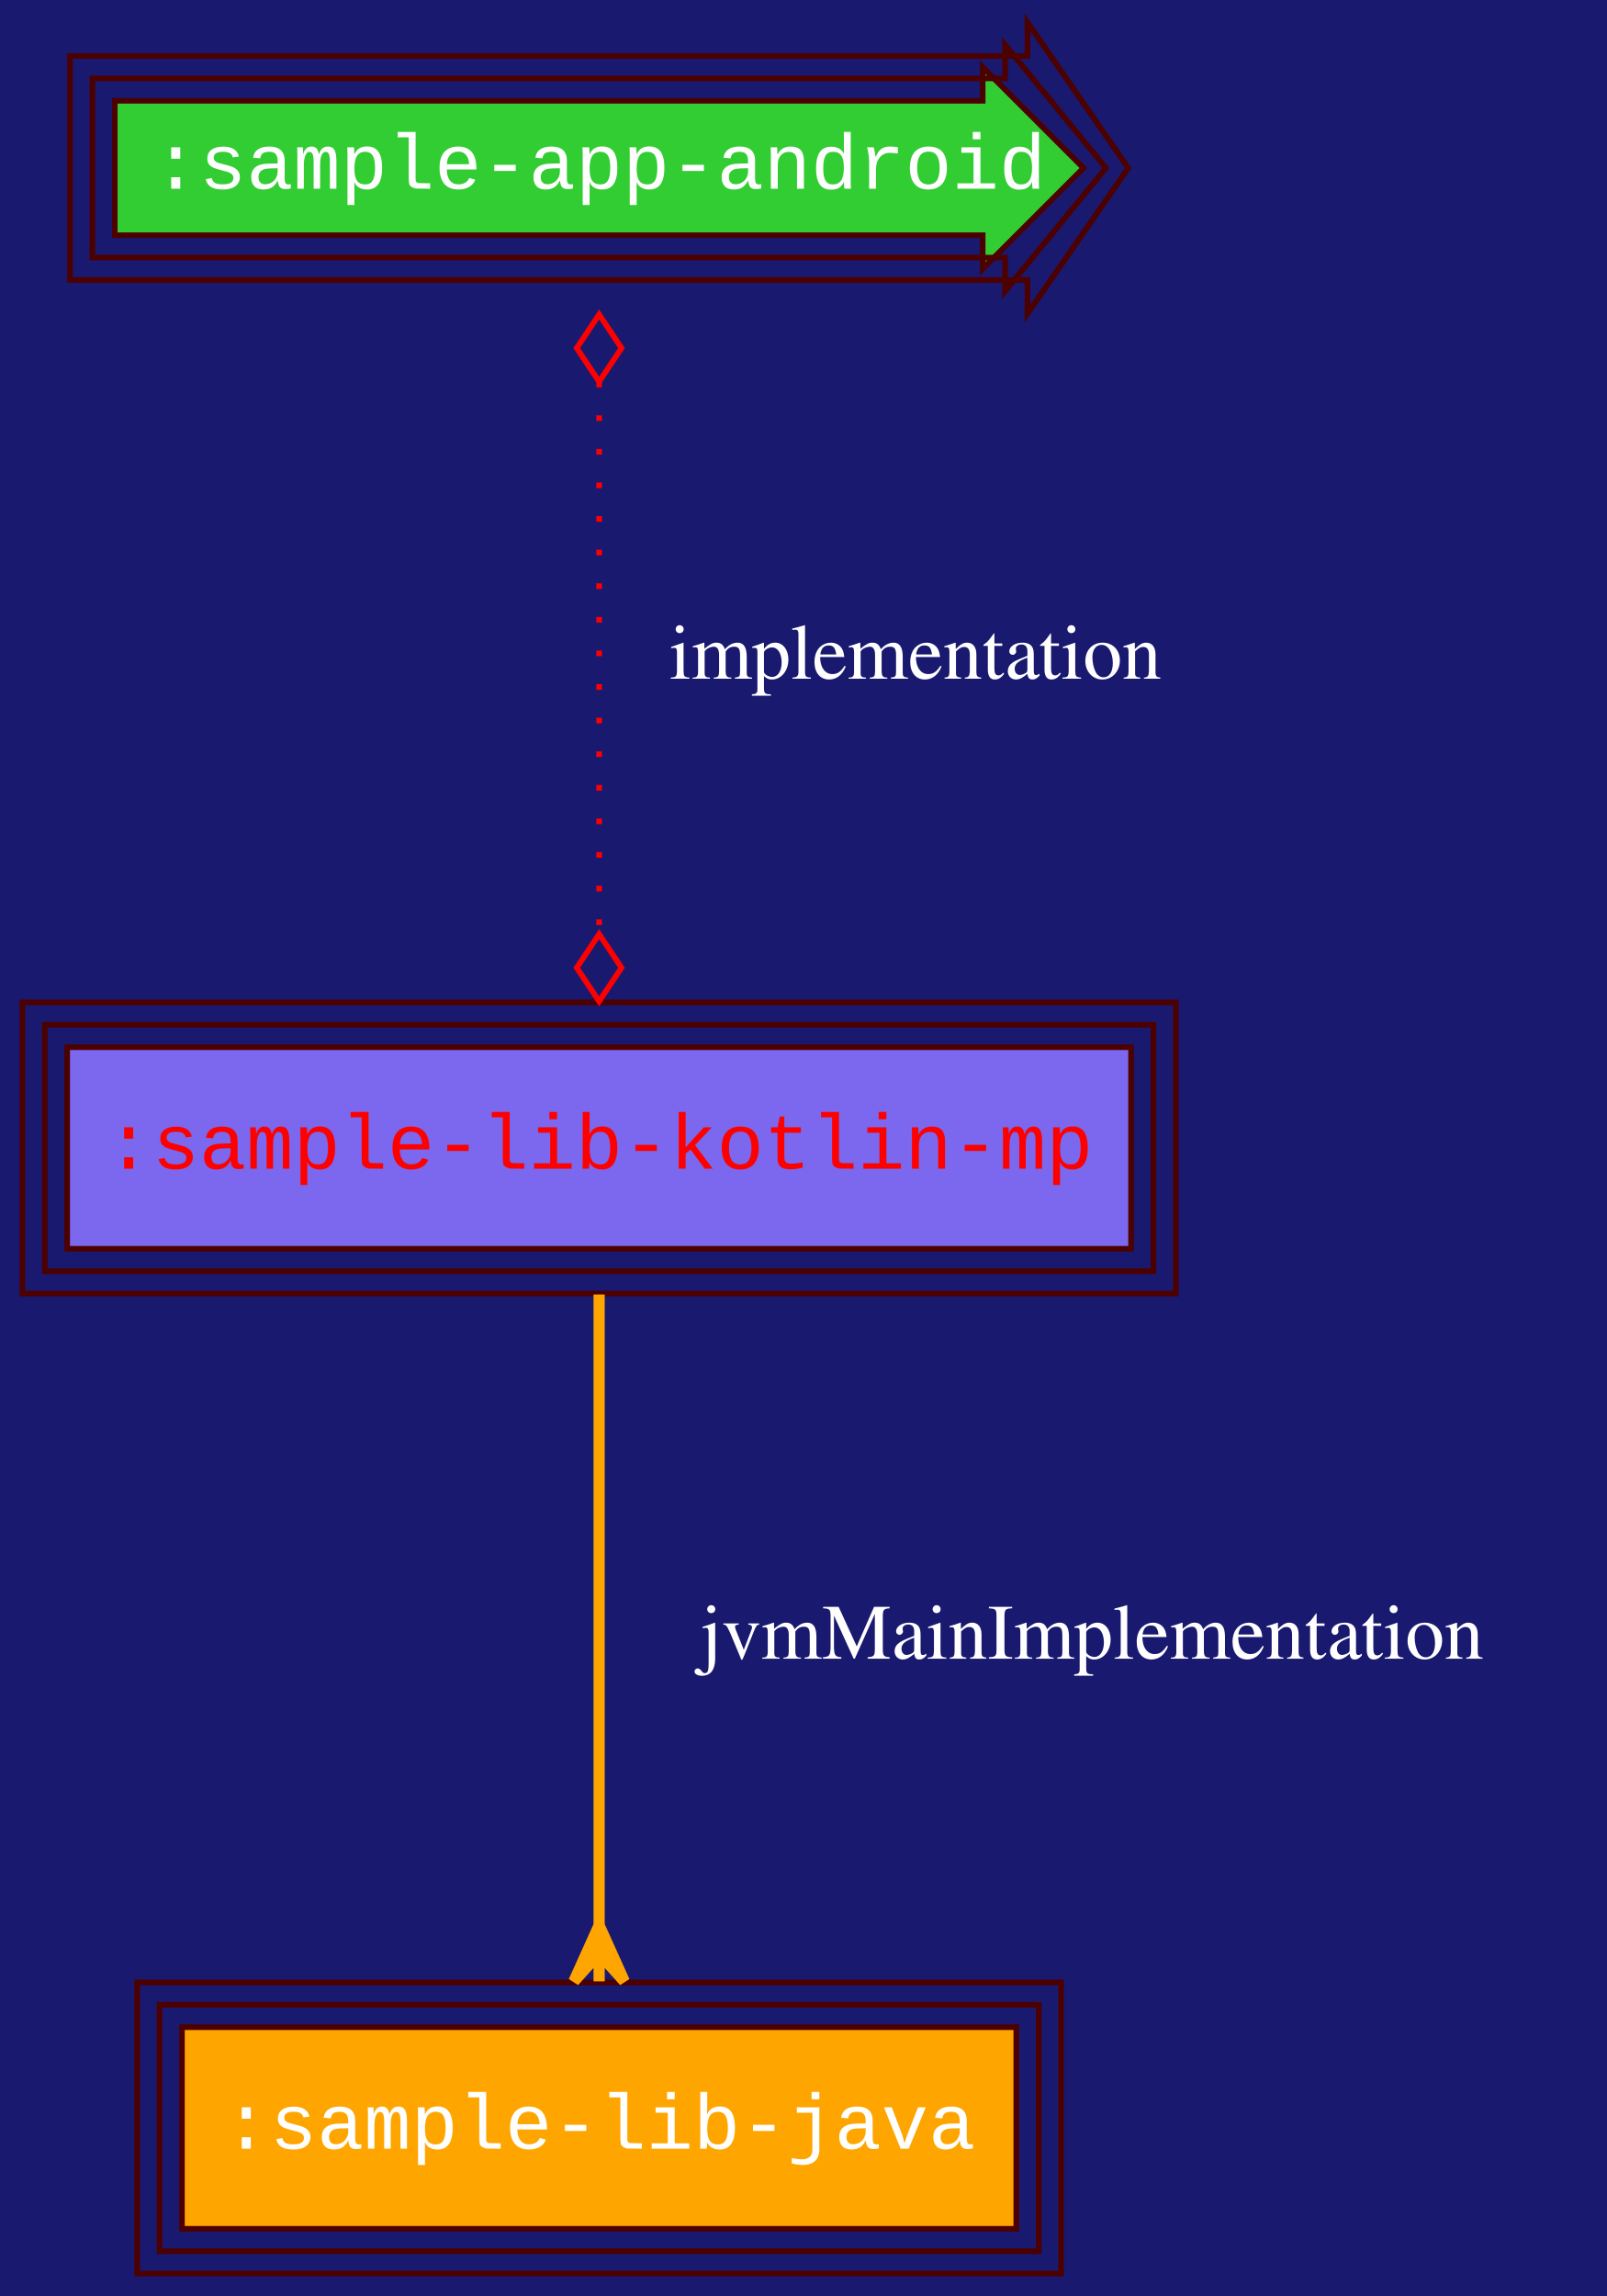
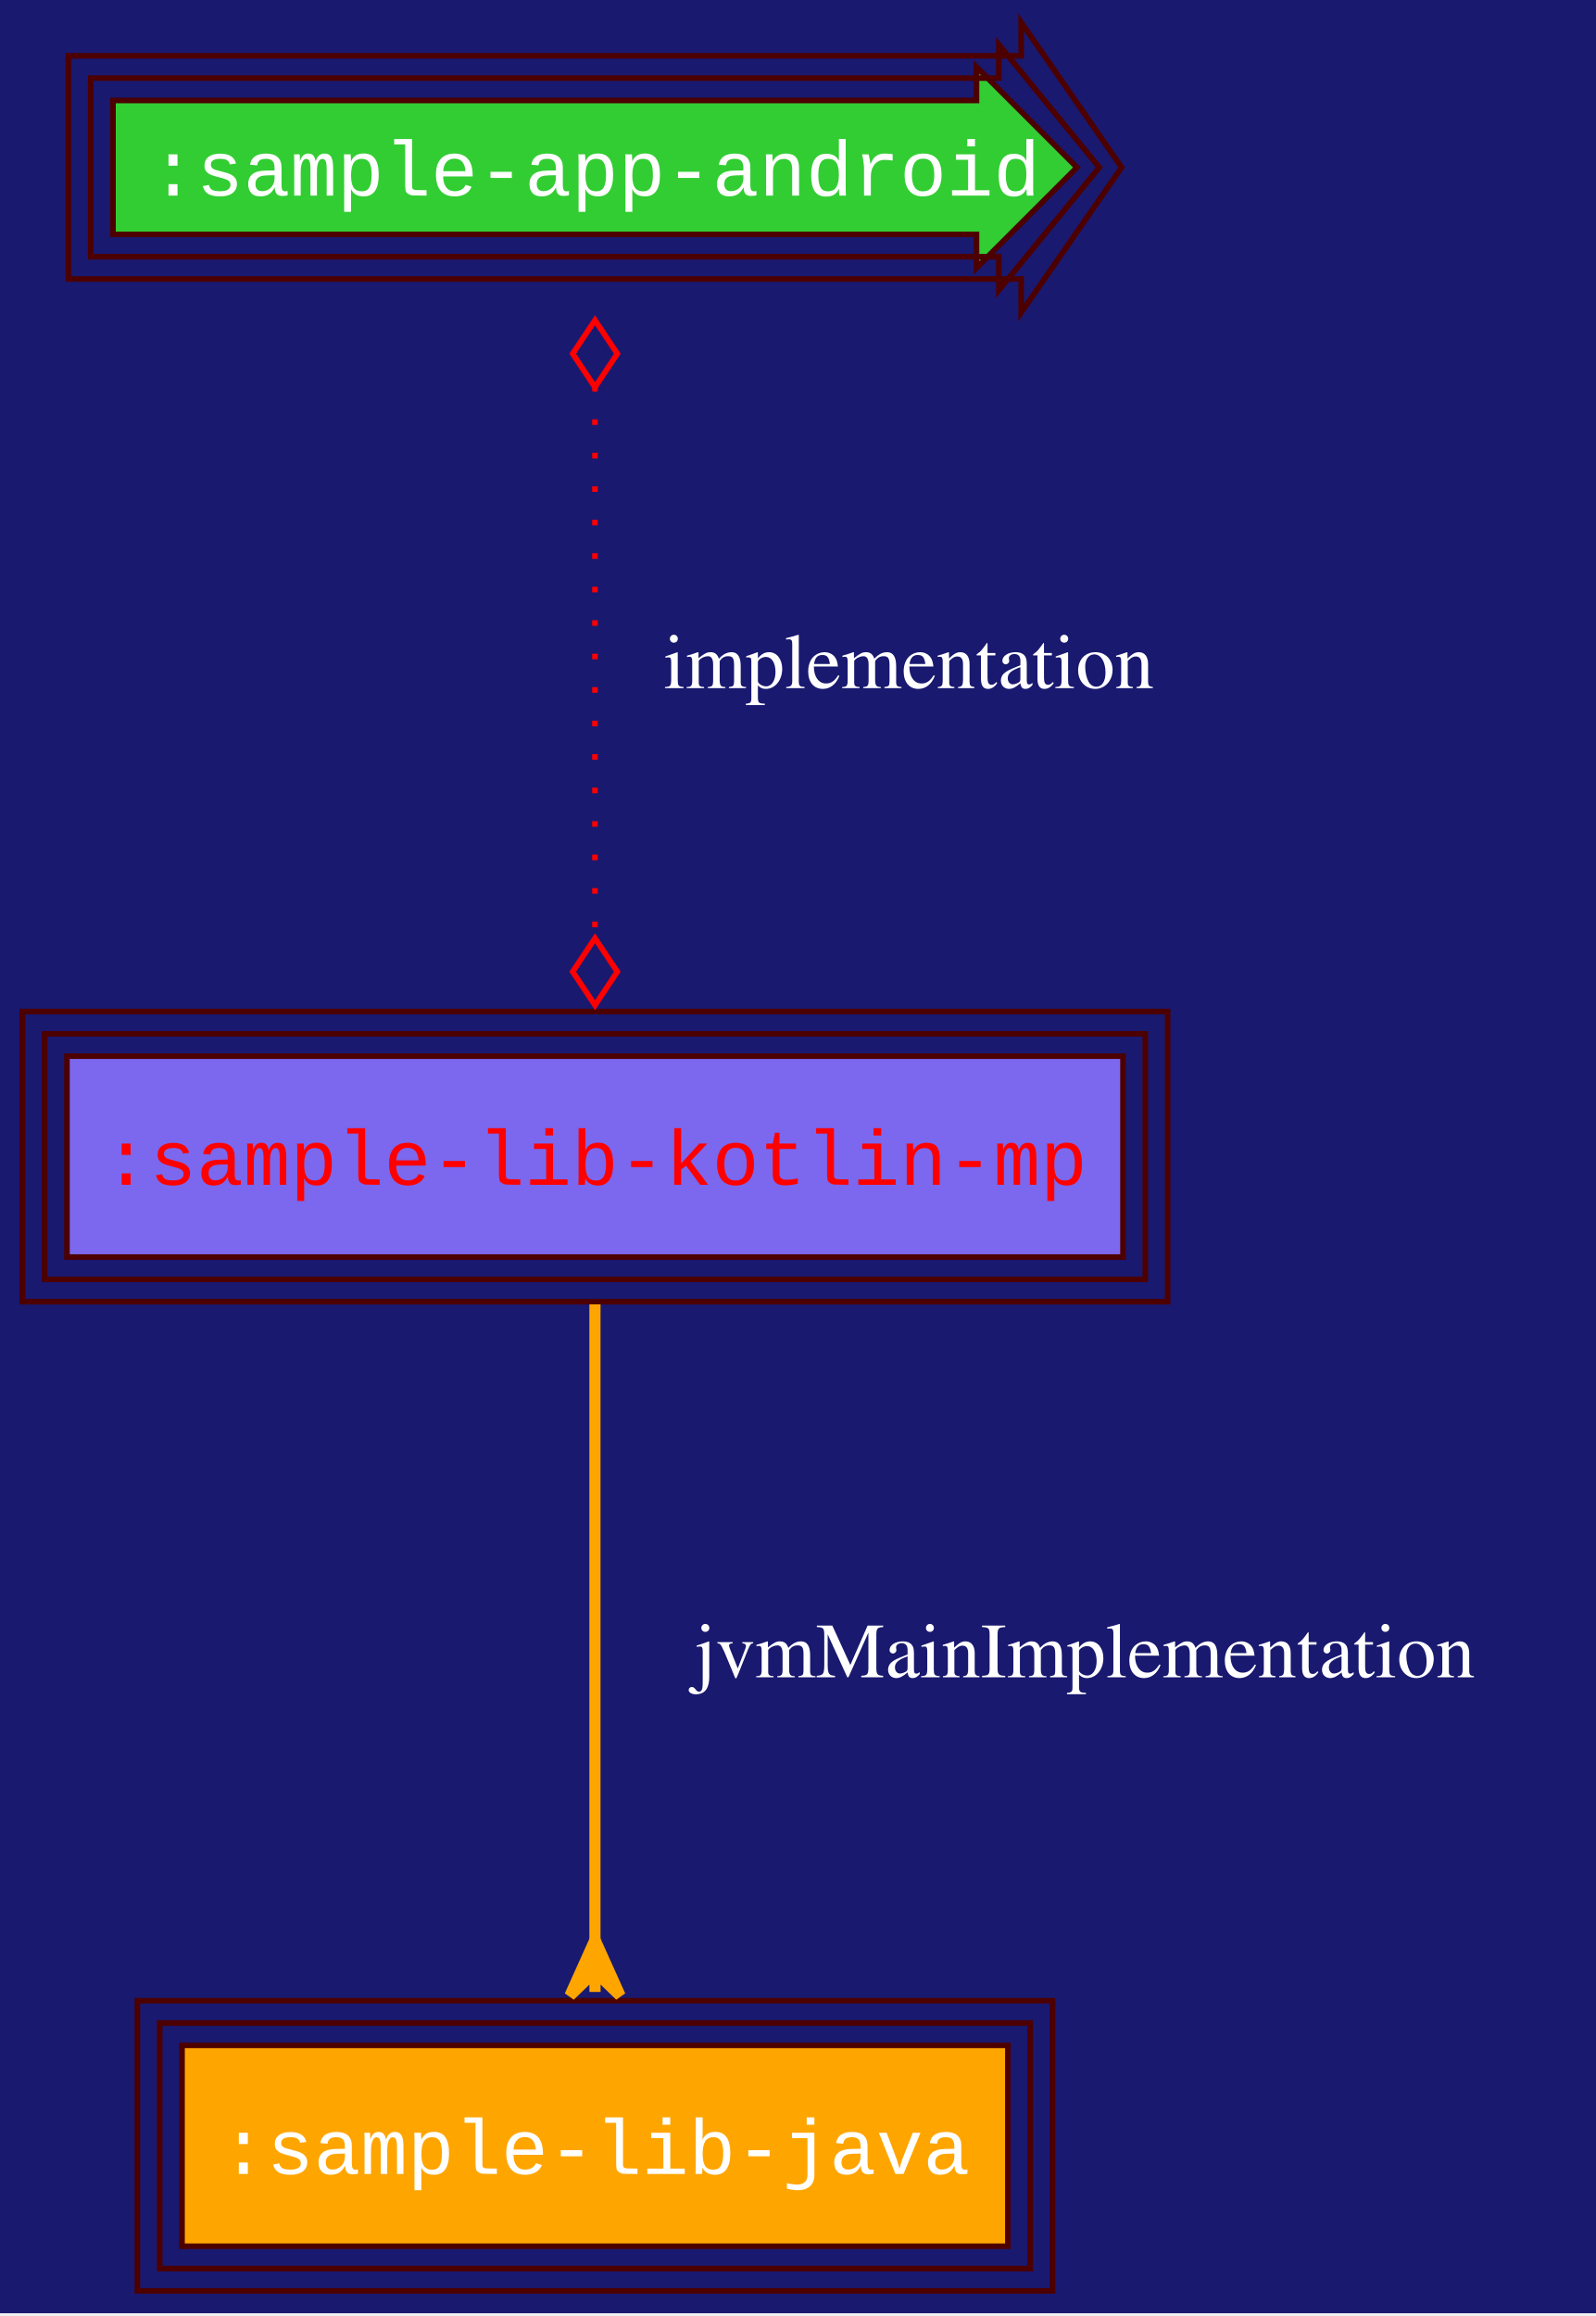
- <svg xmlns="http://www.w3.org/2000/svg" width="287pt" height="410pt" viewBox="0.00 0.00 287.00 410.00">
-   <g id="graph0" class="graph" transform="scale(1 1) rotate(0) translate(4 406)">
-     <polygon fill="MidnightBlue" stroke="transparent" points="-4,4 -4,-406 283,-406 283,4 -4,4" />
+ <svg xmlns="http://www.w3.org/2000/svg" width="286pt" height="415pt" viewBox="0.00 0.00 286.00 415.00">
+   <g id="graph0" class="graph" transform="scale(1 1) rotate(0) translate(4 410.5)">
+     <polygon fill="MidnightBlue" stroke="none" points="-4,4 -4,-410.5 282.12,-410.5 282.12,4 -4,4" />
    <g id="node1" class="node">
-       <polygon fill="limegreen" stroke="#4c0000" points="171.5,-388 16.5,-388 16.5,-364 171.5,-364 171.5,-358 189.5,-376 171.5,-394 171.5,-388" />
-       <polygon fill="none" stroke="#4c0000" points="175.5,-392 12.5,-392 12.5,-360 175.5,-360 175.5,-354 193.5,-376 175.5,-398 175.5,-392" />
-       <polygon fill="none" stroke="#4c0000" points="179.5,-396 8.5,-396 8.5,-356 179.5,-356 179.5,-350 197.5,-376 179.5,-402 179.5,-396" />
-       <text text-anchor="middle" x="103" y="-372.3" font-family="Courier New" font-size="14.00" fill="white">:sample-app-android</text>
+       <polygon fill="limegreen" stroke="#4c0000" points="171,-392.5 16.25,-392.5 16.25,-368.5 171,-368.5 171,-362.5 189,-380.5 171,-398.5 171,-392.5" />
+       <polygon fill="none" stroke="#4c0000" points="175,-396.5 12.25,-396.5 12.25,-364.5 175,-364.5 175,-358.5 193,-380.5 175,-402.5 175,-396.5" />
+       <polygon fill="none" stroke="#4c0000" points="179,-400.5 8.25,-400.5 8.25,-360.5 179,-360.5 179,-354.5 197,-380.5 179,-406.5 179,-400.5" />
+       <text xml:space="preserve" text-anchor="middle" x="102.62" y="-375.45" font-family="Courier New" font-size="14.00" fill="white">:sample-app-android</text>
    </g>
    <g id="node3" class="node">
-       <polygon fill="mediumslateblue" stroke="#4c0000" points="198,-219 8,-219 8,-183 198,-183 198,-219" />
-       <polygon fill="none" stroke="#4c0000" points="202,-223 4,-223 4,-179 202,-179 202,-223" />
-       <polygon fill="none" stroke="#4c0000" points="206,-227 0,-227 0,-175 206,-175 206,-227" />
-       <text text-anchor="middle" x="103" y="-197.3" font-family="Courier New" font-size="14.00" fill="red">:sample-lib-kotlin-mp</text>
+       <polygon fill="mediumslateblue" stroke="#4c0000" points="197.25,-221.25 8,-221.25 8,-185.25 197.25,-185.25 197.25,-221.25" />
+       <polygon fill="none" stroke="#4c0000" points="201.25,-225.25 4,-225.25 4,-181.25 201.25,-181.25 201.25,-225.25" />
+       <polygon fill="none" stroke="#4c0000" points="205.25,-229.25 0,-229.25 0,-177.25 205.25,-177.25 205.25,-229.25" />
+       <text xml:space="preserve" text-anchor="middle" x="102.62" y="-198.2" font-family="Courier New" font-size="14.00" fill="red">:sample-lib-kotlin-mp</text>
    </g>
    <g id="edge1" class="edge">
-       <path fill="none" stroke="red" stroke-dasharray="1,5" d="M103,-337.83C103,-308.74 103,-268.45 103,-239.32" />
-       <polygon fill="none" stroke="red" points="103,-337.84 107,-343.84 103,-349.84 99,-343.84 103,-337.84" />
-       <polygon fill="none" stroke="red" points="103,-239.19 99,-233.19 103,-227.19 107,-233.19 103,-239.19" />
-       <text text-anchor="middle" x="159.5" y="-284.8" font-family="Times,serif" font-size="14.00" fill="white">implementation</text>
+       <path fill="none" stroke="red" stroke-dasharray="1,5" d="M102.62,-341.36C102.62,-312.08 102.62,-271.81 102.62,-242.5" />
+       <polygon fill="none" stroke="red" points="102.63,-341.12 106.63,-347.12 102.63,-353.12 98.63,-347.12 102.63,-341.12" />
+       <polygon fill="none" stroke="red" points="102.63,-242.38 98.63,-236.38 102.63,-230.38 106.63,-236.38 102.63,-242.38" />
+       <text xml:space="preserve" text-anchor="middle" x="158.88" y="-287.2" font-family="Times,serif" font-size="14.00" fill="white">implementation</text>
    </g>
    <g id="node2" class="node">
-       <polygon fill="orange" stroke="#4c0000" points="177.5,-44 28.5,-44 28.5,-8 177.5,-8 177.5,-44" />
-       <polygon fill="none" stroke="#4c0000" points="181.5,-48 24.5,-48 24.5,-4 181.5,-4 181.5,-48" />
-       <polygon fill="none" stroke="#4c0000" points="185.5,-52 20.5,-52 20.5,0 185.5,0 185.5,-52" />
-       <text text-anchor="middle" x="103" y="-22.3" font-family="Courier New" font-size="14.00" fill="white">:sample-lib-java</text>
+       <polygon fill="orange" stroke="#4c0000" points="176.62,-44 28.62,-44 28.62,-8 176.62,-8 176.62,-44" />
+       <polygon fill="none" stroke="#4c0000" points="180.62,-48 24.62,-48 24.62,-4 180.62,-4 180.62,-48" />
+       <polygon fill="none" stroke="#4c0000" points="184.62,-52 20.62,-52 20.62,0 184.62,0 184.62,-52" />
+       <text xml:space="preserve" text-anchor="middle" x="102.62" y="-20.95" font-family="Courier New" font-size="14.00" fill="white">:sample-lib-java</text>
    </g>
    <g id="edge2" class="edge">
-       <path fill="none" stroke="orange" stroke-width="2" d="M103,-174.84C103,-145.25 103,-95.91 103,-62.45" />
-       <polygon fill="orange" stroke="orange" stroke-width="2" points="103,-62.19 107.5,-52.19 103,-57.19 103,-52.19 103,-52.19 103,-52.19 103,-57.19 98.5,-52.19 103,-62.19 103,-62.19" />
-       <text text-anchor="middle" x="191" y="-109.8" font-family="Times,serif" font-size="14.00" fill="white">jvmMainImplementation</text>
+       <path fill="none" stroke="orange" stroke-width="2" d="M102.62,-176.77C102.62,-146.7 102.62,-96.52 102.62,-62.62" />
+       <polygon fill="orange" stroke="orange" stroke-width="2" points="102.63,-62.9 107.13,-52.9 102.63,-57.23 102.63,-53.57 102.63,-53.57 102.63,-53.57 102.63,-57.23 98.13,-52.9 102.63,-62.9" />
+       <text xml:space="preserve" text-anchor="middle" x="190.38" y="-109.95" font-family="Times,serif" font-size="14.00" fill="white">jvmMainImplementation</text>
    </g>
  </g>
</svg>
